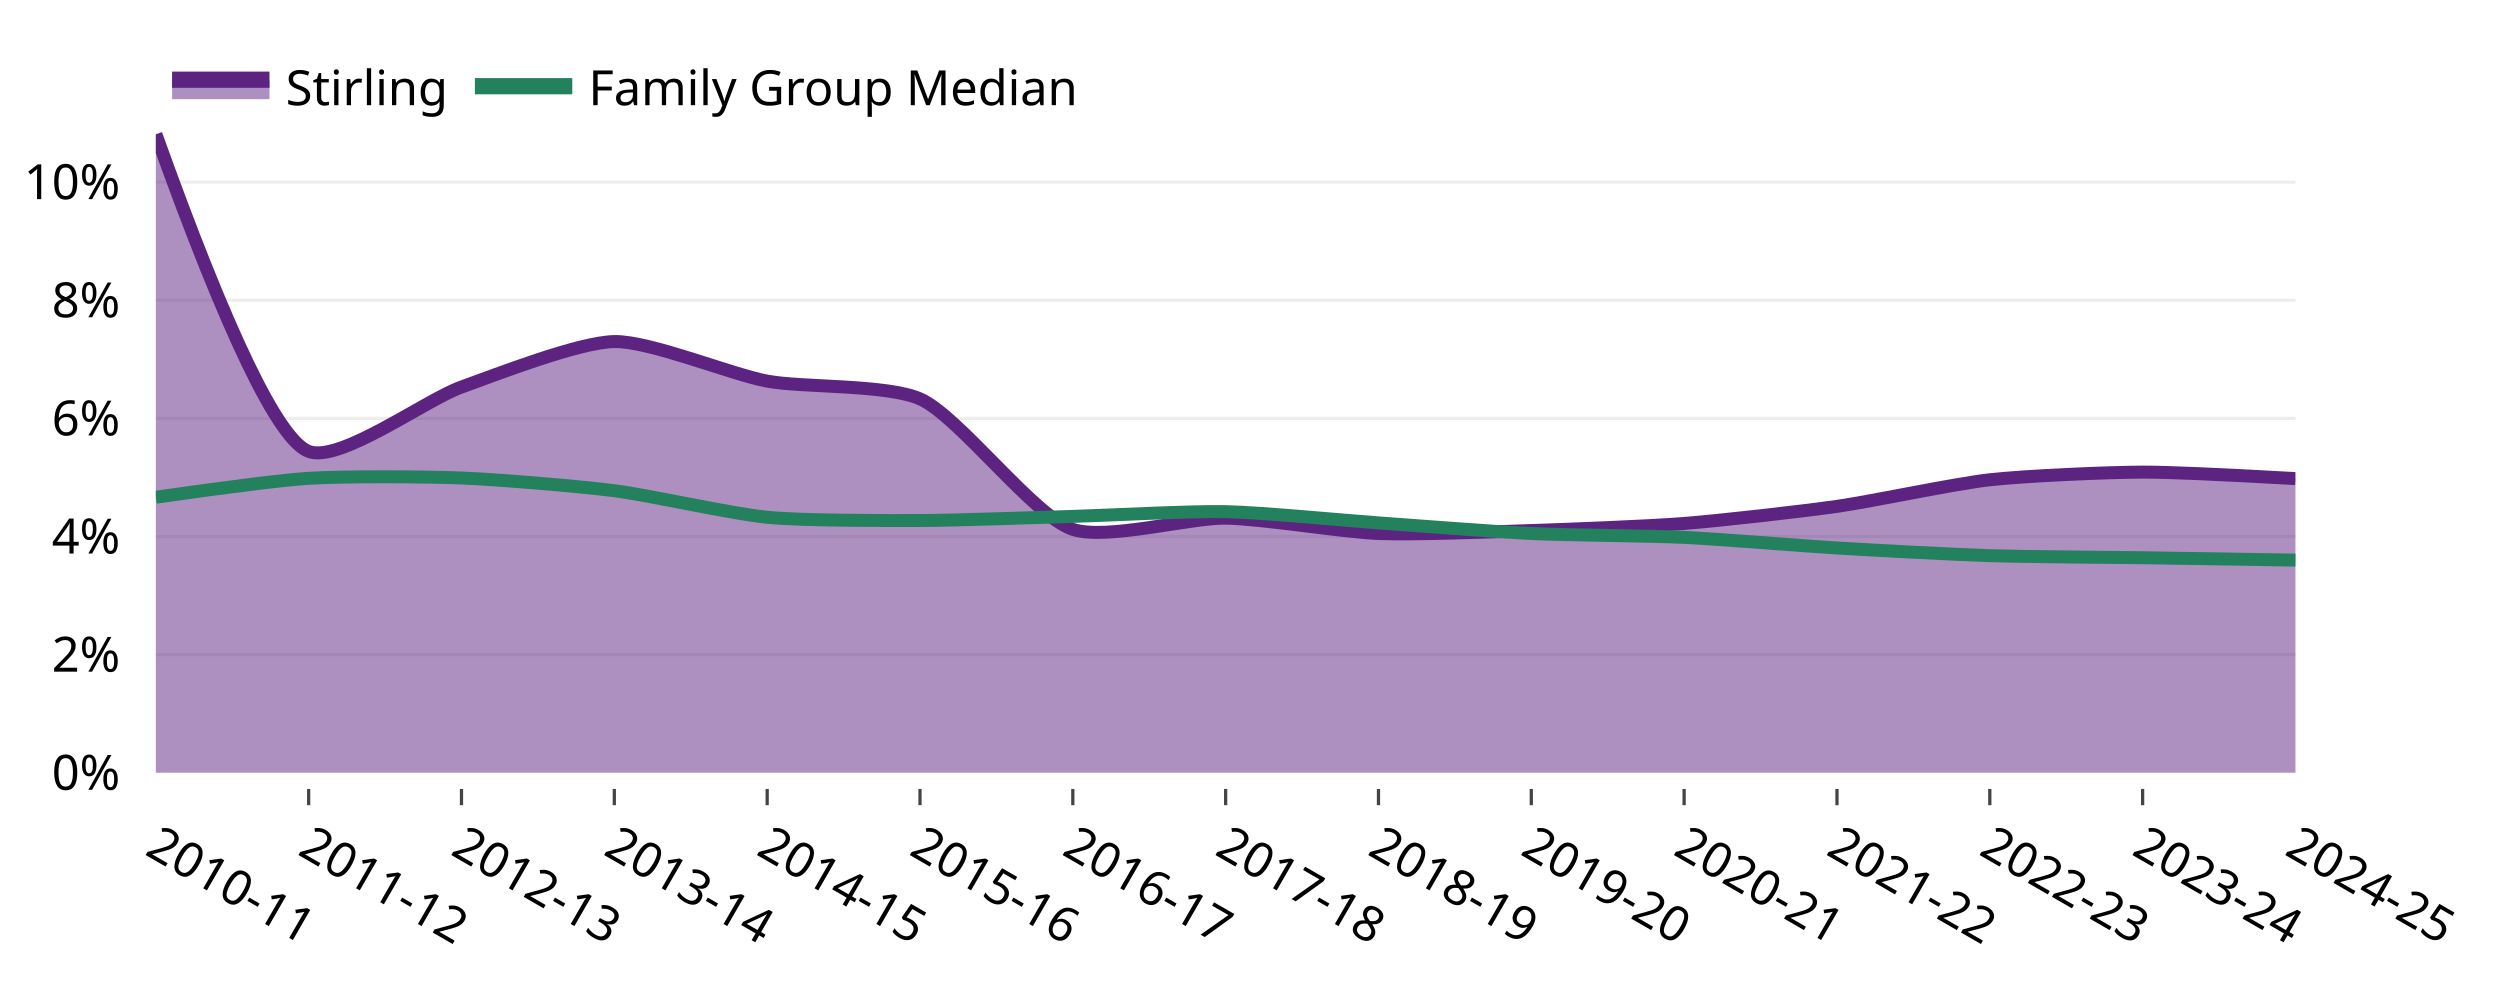
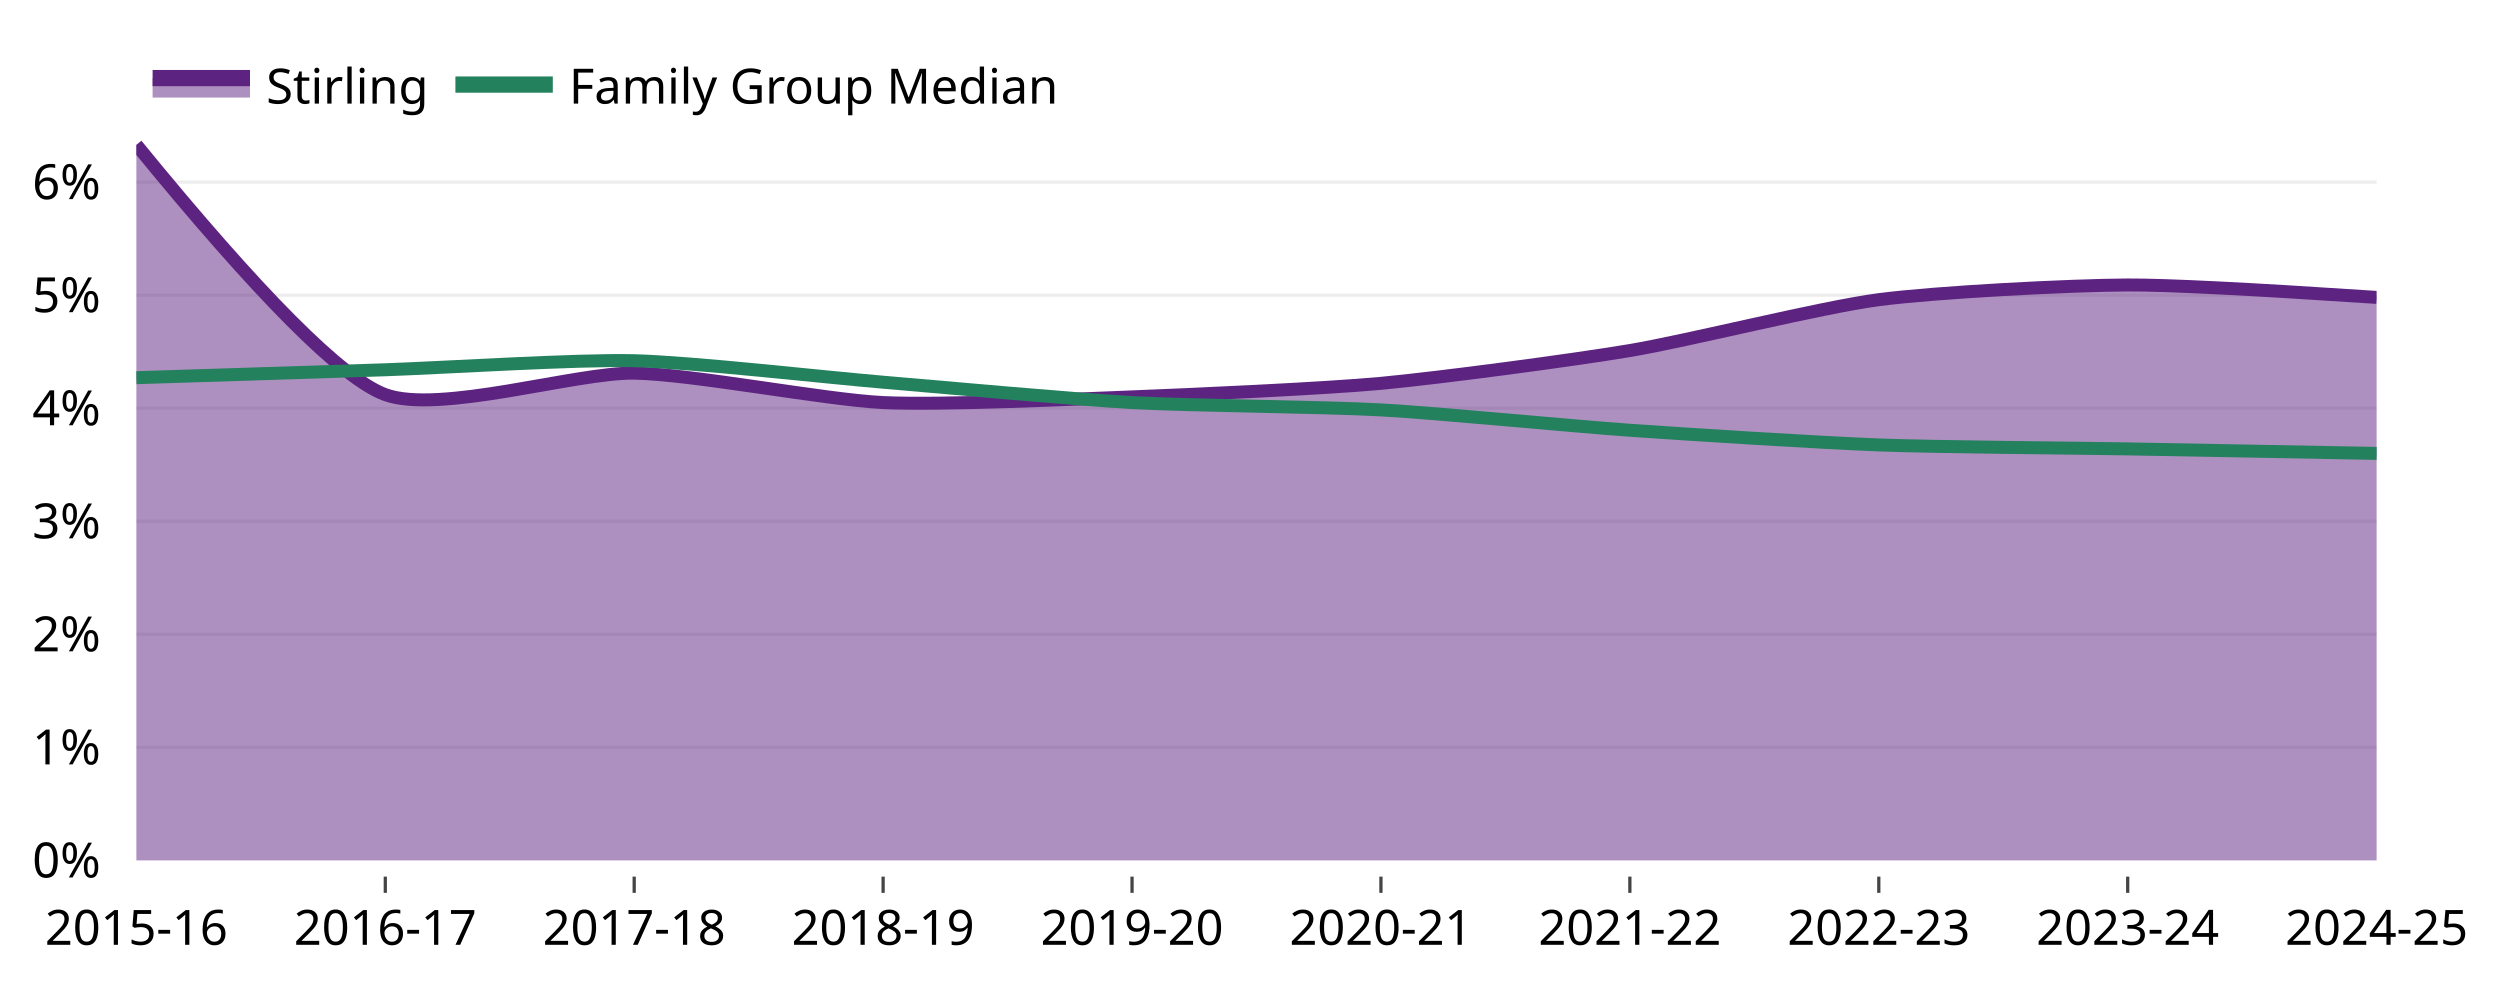
<svg xmlns="http://www.w3.org/2000/svg" class="main-svg" width="770" height="305" style="" viewBox="0 0 770 305">
  <rect x="0" y="0" width="770" height="305" style="fill: rgb(255, 255, 255); fill-opacity: 1;" />
-   <defs id="defs-c97636">
+   <defs id="defs-594b26">
    <g class="clips">
-       <clipPath id="clipc97636xyplot" class="plotclip">
-         <rect width="659" height="207" />
-       </clipPath>
-       <clipPath class="axesclip" id="clipc97636x">
-         <rect x="48" y="0" width="659" height="305" />
-       </clipPath>
-       <clipPath class="axesclip" id="clipc97636y">
-         <rect x="0" y="31" width="770" height="207" />
-       </clipPath>
-       <clipPath class="axesclip" id="clipc97636xy">
-         <rect x="48" y="31" width="659" height="207" />
+       <clipPath id="clip594b26xyplot" class="plotclip">
+         <rect width="690" height="232" />
+       </clipPath>
+       <clipPath class="axesclip" id="clip594b26x">
+         <rect x="42" y="0" width="690" height="305" />
+       </clipPath>
+       <clipPath class="axesclip" id="clip594b26y">
+         <rect x="0" y="33" width="770" height="232" />
+       </clipPath>
+       <clipPath class="axesclip" id="clip594b26xy">
+         <rect x="42" y="33" width="690" height="232" />
      </clipPath>
    </g>
    <g class="gradients" />
    <g class="patterns" />
  </defs>
  <g class="bglayer">
-     <rect class="bg" x="38" y="21" width="679" height="227" style="fill: rgb(0, 0, 0); fill-opacity: 0; stroke-width: 0;" />
+     <rect class="bg" x="32" y="23" width="710" height="252" style="fill: rgb(0, 0, 0); fill-opacity: 0; stroke-width: 0;" />
  </g>
  <g class="layer-below">
    <g class="imagelayer" />
    <g class="shapelayer" />
  </g>
  <g class="cartesianlayer">
    <g class="subplot xy">
      <g class="layer-subplot">
        <g class="shapelayer" />
        <g class="imagelayer" />
      </g>
      <g class="minor-gridlayer">
        <g class="x" />
        <g class="y" />
      </g>
      <g class="gridlayer">
        <g class="x">
-           <path class="xgrid crisp" transform="translate(95.07,0)" d="M0,31v207" style="stroke: rgb(255, 255, 255); stroke-opacity: 1; stroke-width: 1px;" />
-           <path class="xgrid crisp" transform="translate(142.14,0)" d="M0,31v207" style="stroke: rgb(255, 255, 255); stroke-opacity: 1; stroke-width: 1px;" />
-           <path class="xgrid crisp" transform="translate(189.21,0)" d="M0,31v207" style="stroke: rgb(255, 255, 255); stroke-opacity: 1; stroke-width: 1px;" />
-           <path class="xgrid crisp" transform="translate(236.29,0)" d="M0,31v207" style="stroke: rgb(255, 255, 255); stroke-opacity: 1; stroke-width: 1px;" />
-           <path class="xgrid crisp" transform="translate(283.36,0)" d="M0,31v207" style="stroke: rgb(255, 255, 255); stroke-opacity: 1; stroke-width: 1px;" />
-           <path class="xgrid crisp" transform="translate(330.43,0)" d="M0,31v207" style="stroke: rgb(255, 255, 255); stroke-opacity: 1; stroke-width: 1px;" />
-           <path class="xgrid crisp" transform="translate(377.5,0)" d="M0,31v207" style="stroke: rgb(255, 255, 255); stroke-opacity: 1; stroke-width: 1px;" />
-           <path class="xgrid crisp" transform="translate(424.57,0)" d="M0,31v207" style="stroke: rgb(255, 255, 255); stroke-opacity: 1; stroke-width: 1px;" />
-           <path class="xgrid crisp" transform="translate(471.64,0)" d="M0,31v207" style="stroke: rgb(255, 255, 255); stroke-opacity: 1; stroke-width: 1px;" />
-           <path class="xgrid crisp" transform="translate(518.71,0)" d="M0,31v207" style="stroke: rgb(255, 255, 255); stroke-opacity: 1; stroke-width: 1px;" />
-           <path class="xgrid crisp" transform="translate(565.79,0)" d="M0,31v207" style="stroke: rgb(255, 255, 255); stroke-opacity: 1; stroke-width: 1px;" />
-           <path class="xgrid crisp" transform="translate(612.86,0)" d="M0,31v207" style="stroke: rgb(255, 255, 255); stroke-opacity: 1; stroke-width: 1px;" />
-           <path class="xgrid crisp" transform="translate(659.93,0)" d="M0,31v207" style="stroke: rgb(255, 255, 255); stroke-opacity: 1; stroke-width: 1px;" />
+           <path class="xgrid crisp" transform="translate(118.67,0)" d="M0,33v232" style="stroke: rgb(255, 255, 255); stroke-opacity: 1; stroke-width: 1px;" />
+           <path class="xgrid crisp" transform="translate(195.33,0)" d="M0,33v232" style="stroke: rgb(255, 255, 255); stroke-opacity: 1; stroke-width: 1px;" />
+           <path class="xgrid crisp" transform="translate(272,0)" d="M0,33v232" style="stroke: rgb(255, 255, 255); stroke-opacity: 1; stroke-width: 1px;" />
+           <path class="xgrid crisp" transform="translate(348.67,0)" d="M0,33v232" style="stroke: rgb(255, 255, 255); stroke-opacity: 1; stroke-width: 1px;" />
+           <path class="xgrid crisp" transform="translate(425.33,0)" d="M0,33v232" style="stroke: rgb(255, 255, 255); stroke-opacity: 1; stroke-width: 1px;" />
+           <path class="xgrid crisp" transform="translate(502,0)" d="M0,33v232" style="stroke: rgb(255, 255, 255); stroke-opacity: 1; stroke-width: 1px;" />
+           <path class="xgrid crisp" transform="translate(578.67,0)" d="M0,33v232" style="stroke: rgb(255, 255, 255); stroke-opacity: 1; stroke-width: 1px;" />
+           <path class="xgrid crisp" transform="translate(655.33,0)" d="M0,33v232" style="stroke: rgb(255, 255, 255); stroke-opacity: 1; stroke-width: 1px;" />
        </g>
        <g class="y">
-           <path class="ygrid crisp" transform="translate(0,201.62)" d="M48,0h659" style="stroke: rgb(237, 237, 237); stroke-opacity: 1; stroke-width: 1px;" />
-           <path class="ygrid crisp" transform="translate(0,165.23)" d="M48,0h659" style="stroke: rgb(237, 237, 237); stroke-opacity: 1; stroke-width: 1px;" />
-           <path class="ygrid crisp" transform="translate(0,128.85)" d="M48,0h659" style="stroke: rgb(237, 237, 237); stroke-opacity: 1; stroke-width: 1px;" />
-           <path class="ygrid crisp" transform="translate(0,92.47)" d="M48,0h659" style="stroke: rgb(237, 237, 237); stroke-opacity: 1; stroke-width: 1px;" />
-           <path class="ygrid crisp" transform="translate(0,56.09)" d="M48,0h659" style="stroke: rgb(237, 237, 237); stroke-opacity: 1; stroke-width: 1px;" />
+           <path class="ygrid crisp" transform="translate(0,230.18)" d="M42,0h690" style="stroke: rgb(237, 237, 237); stroke-opacity: 1; stroke-width: 1px;" />
+           <path class="ygrid crisp" transform="translate(0,195.36)" d="M42,0h690" style="stroke: rgb(237, 237, 237); stroke-opacity: 1; stroke-width: 1px;" />
+           <path class="ygrid crisp" transform="translate(0,160.55)" d="M42,0h690" style="stroke: rgb(237, 237, 237); stroke-opacity: 1; stroke-width: 1px;" />
+           <path class="ygrid crisp" transform="translate(0,125.73)" d="M42,0h690" style="stroke: rgb(237, 237, 237); stroke-opacity: 1; stroke-width: 1px;" />
+           <path class="ygrid crisp" transform="translate(0,90.91)" d="M42,0h690" style="stroke: rgb(237, 237, 237); stroke-opacity: 1; stroke-width: 1px;" />
+           <path class="ygrid crisp" transform="translate(0,56.09)" d="M42,0h690" style="stroke: rgb(237, 237, 237); stroke-opacity: 1; stroke-width: 1px;" />
        </g>
      </g>
      <g class="zerolinelayer">
-         <path class="yzl zl crisp" transform="translate(0,238)" d="M48,0h659" style="stroke: rgb(255, 255, 255); stroke-opacity: 1; stroke-width: 2px;" />
+         <path class="yzl zl crisp" transform="translate(0,265)" d="M42,0h690" style="stroke: rgb(255, 255, 255); stroke-opacity: 1; stroke-width: 2px;" />
      </g>
      <g class="layer-between">
        <g class="shapelayer" />
        <g class="imagelayer" />
      </g>
      <path class="xlines-below" />
      <path class="ylines-below" />
      <g class="overlines-below" />
      <g class="xaxislayer-below" />
      <g class="yaxislayer-below" />
      <g class="overaxes-below" />
      <g class="overplot">
-         <g class="xy" transform="translate(48,31)" clip-path="url(#clipc97636xyplot)">
+         <g class="xy" transform="translate(42,33)" clip-path="url(#clip594b26xyplot)">
          <g class="scatterlayer mlayer">
-             <g class="trace scatter tracecb7bdd" style="stroke-miterlimit: 2;">
+             <g class="trace scatter tracec2d305" style="stroke-miterlimit: 2;">
              <g class="fills">
                <g>
-                   <path class="js-fill" d="M659,207L0,207L0,10.35Q33.11,102.76 47.07,108.04C56.65,111.66 83.05,92.18 94.14,88.21C105.02,84.31 130.2,74.4 141.21,74.2C152.17,74 177.23,84.33 188.29,86.39C199.2,88.43 225.02,87.34 235.36,91.85C247.18,97 270.6,128.17 282.43,132.05C292.76,135.44 318.52,128.44 329.5,128.59C340.49,128.74 365.57,132.88 376.57,133.32C387.54,133.76 412.66,132.77 423.64,132.41C434.63,132.05 459.74,131.1 470.71,130.23C481.71,129.36 506.83,126.53 517.79,124.96C528.8,123.39 553.84,118 564.86,116.77C575.81,115.55 600.95,114.45 611.93,114.41Q622.91,114.37 659,116.41" style="fill: rgb(93, 35, 129); fill-opacity: 0.5; stroke-width: 0;" />
+                   <path class="js-fill" d="M690,232L0,232L0,11.6Q56.95,81.34 76.67,88.55C93.26,94.62 135.46,81.65 153.33,81.93C171.23,82.21 212.08,90.14 230,90.99C247.86,91.84 288.79,89.93 306.67,89.24C324.56,88.55 365.47,86.73 383.33,85.07C401.25,83.4 442.16,77.96 460,74.97C477.94,71.96 518.7,61.66 536.67,59.3C554.47,56.97 595.44,54.85 613.33,54.77Q631.22,54.69 690,58.6" style="fill: rgb(93, 35, 129); fill-opacity: 0.5; stroke-width: 0;" />
                </g>
              </g>
              <g class="errorbars" />
              <g class="lines">
-                 <path class="js-line" d="M0,10.35Q33.11,102.76 47.07,108.04C56.65,111.66 83.05,92.18 94.14,88.21C105.02,84.31 130.2,74.4 141.21,74.2C152.17,74 177.23,84.33 188.29,86.39C199.2,88.43 225.02,87.34 235.36,91.85C247.18,97 270.6,128.17 282.43,132.05C292.76,135.44 318.52,128.44 329.5,128.59C340.49,128.74 365.57,132.88 376.57,133.32C387.54,133.76 412.66,132.77 423.64,132.41C434.63,132.05 459.74,131.1 470.71,130.23C481.71,129.36 506.83,126.53 517.79,124.96C528.8,123.39 553.84,118 564.86,116.77C575.81,115.55 600.95,114.45 611.93,114.41Q622.91,114.37 659,116.41" style="vector-effect: none; fill: none; stroke: rgb(93, 35, 129); stroke-opacity: 1; stroke-width: 4px; opacity: 1;" />
+                 <path class="js-line" d="M0,11.6Q56.95,81.34 76.67,88.55C93.26,94.62 135.46,81.65 153.33,81.93C171.23,82.21 212.08,90.14 230,90.99C247.86,91.84 288.79,89.93 306.67,89.24C324.56,88.55 365.47,86.73 383.33,85.07C401.25,83.4 442.16,77.96 460,74.97C477.94,71.96 518.7,61.66 536.67,59.3C554.47,56.97 595.44,54.85 613.33,54.77Q631.22,54.69 690,58.6" style="vector-effect: none; fill: none; stroke: rgb(93, 35, 129); stroke-opacity: 1; stroke-width: 4px; opacity: 1;" />
              </g>
              <g class="points" />
              <g class="text" />
            </g>
-             <g class="trace scatter tracee1614a" style="stroke-miterlimit: 2; opacity: 1;">
+             <g class="trace scatter tracebb2663" style="stroke-miterlimit: 2; opacity: 1;">
              <g class="fills" />
              <g class="errorbars" />
              <g class="lines">
-                 <path class="js-line" d="M0,122.14Q36.07,117.01 47.07,116.32C58.03,115.63 83.17,115.78 94.14,116.22C105.13,116.67 130.26,118.74 141.21,120.14C152.23,121.55 177.26,127.25 188.29,128.32C199.23,129.38 224.38,129.35 235.36,129.32C246.34,129.29 271.45,128.37 282.43,128.05C293.41,127.73 318.52,126.36 329.5,126.59C340.49,126.82 365.59,129.26 376.57,130.05C387.55,130.84 412.65,132.8 423.64,133.32C434.62,133.84 459.73,133.99 470.71,134.51C481.7,135.03 506.8,137.12 517.79,137.78C528.77,138.44 553.87,139.8 564.86,140.15C575.84,140.5 600.95,140.62 611.93,140.78Q622.91,140.94 659,141.51" style="vector-effect: none; fill: none; stroke: rgb(35, 129, 93); stroke-opacity: 1; stroke-width: 4px; opacity: 1;" />
+                 <path class="js-line" d="M0,83.33Q58.78,81.5 76.67,80.89C94.56,80.28 135.46,77.66 153.33,78.1C171.23,78.55 212.11,83.22 230,84.72C247.89,86.22 288.77,89.99 306.67,90.99C324.54,91.98 365.46,92.26 383.33,93.25C401.23,94.25 442.1,98.26 460,99.52C477.88,100.78 518.77,103.37 536.67,104.04C554.55,104.71 595.44,104.96 613.33,105.26Q631.22,105.56 690,106.65" style="vector-effect: none; fill: none; stroke: rgb(35, 129, 93); stroke-opacity: 1; stroke-width: 4px; opacity: 1;" />
              </g>
              <g class="points" />
              <g class="text" />
            </g>
          </g>
        </g>
      </g>
      <g class="zerolinelayer-above" />
      <path class="xlines-above crisp" d="" style="fill: none; stroke-width: 1px; stroke: rgb(0, 0, 0); stroke-opacity: 0;" />
      <path class="ylines-above crisp" d="M0,0" style="fill: none;" />
      <g class="overlines-above" />
      <g class="xaxislayer-above">
-         <path class="xtick ticks crisp" d="M0,248v-5" transform="translate(95.07,0)" style="stroke: rgb(68, 68, 68); stroke-opacity: 1; stroke-width: 1px;" />
-         <path class="xtick ticks crisp" d="M0,248v-5" transform="translate(142.14,0)" style="stroke: rgb(68, 68, 68); stroke-opacity: 1; stroke-width: 1px;" />
-         <path class="xtick ticks crisp" d="M0,248v-5" transform="translate(189.21,0)" style="stroke: rgb(68, 68, 68); stroke-opacity: 1; stroke-width: 1px;" />
-         <path class="xtick ticks crisp" d="M0,248v-5" transform="translate(236.29,0)" style="stroke: rgb(68, 68, 68); stroke-opacity: 1; stroke-width: 1px;" />
-         <path class="xtick ticks crisp" d="M0,248v-5" transform="translate(283.36,0)" style="stroke: rgb(68, 68, 68); stroke-opacity: 1; stroke-width: 1px;" />
-         <path class="xtick ticks crisp" d="M0,248v-5" transform="translate(330.43,0)" style="stroke: rgb(68, 68, 68); stroke-opacity: 1; stroke-width: 1px;" />
-         <path class="xtick ticks crisp" d="M0,248v-5" transform="translate(377.5,0)" style="stroke: rgb(68, 68, 68); stroke-opacity: 1; stroke-width: 1px;" />
-         <path class="xtick ticks crisp" d="M0,248v-5" transform="translate(424.57,0)" style="stroke: rgb(68, 68, 68); stroke-opacity: 1; stroke-width: 1px;" />
-         <path class="xtick ticks crisp" d="M0,248v-5" transform="translate(471.64,0)" style="stroke: rgb(68, 68, 68); stroke-opacity: 1; stroke-width: 1px;" />
-         <path class="xtick ticks crisp" d="M0,248v-5" transform="translate(518.71,0)" style="stroke: rgb(68, 68, 68); stroke-opacity: 1; stroke-width: 1px;" />
-         <path class="xtick ticks crisp" d="M0,248v-5" transform="translate(565.79,0)" style="stroke: rgb(68, 68, 68); stroke-opacity: 1; stroke-width: 1px;" />
-         <path class="xtick ticks crisp" d="M0,248v-5" transform="translate(612.86,0)" style="stroke: rgb(68, 68, 68); stroke-opacity: 1; stroke-width: 1px;" />
-         <path class="xtick ticks crisp" d="M0,248v-5" transform="translate(659.93,0)" style="stroke: rgb(68, 68, 68); stroke-opacity: 1; stroke-width: 1px;" />
-         <g class="xtick">
-           <text text-anchor="start" x="0" y="264" transform="translate(48,0) rotate(30,0,256.5)" style="font-family: 'Segoe UI Semibold'; font-size: 15px; fill: rgb(0, 0, 0); fill-opacity: 1; white-space: pre;">2010-11</text>
-         </g>
-         <g class="xtick">
-           <text text-anchor="start" x="0" y="264" transform="translate(95.07,0) rotate(30,0,256.5)" style="font-family: 'Segoe UI Semibold'; font-size: 15px; fill: rgb(0, 0, 0); fill-opacity: 1; white-space: pre;">2011-12</text>
-         </g>
-         <g class="xtick">
-           <text text-anchor="start" x="0" y="264" transform="translate(142.14,0) rotate(30,0,256.5)" style="font-family: 'Segoe UI Semibold'; font-size: 15px; fill: rgb(0, 0, 0); fill-opacity: 1; white-space: pre;">2012-13</text>
-         </g>
-         <g class="xtick">
-           <text text-anchor="start" x="0" y="264" transform="translate(189.21,0) rotate(30,0,256.5)" style="font-family: 'Segoe UI Semibold'; font-size: 15px; fill: rgb(0, 0, 0); fill-opacity: 1; white-space: pre;">2013-14</text>
-         </g>
-         <g class="xtick">
-           <text text-anchor="start" x="0" y="264" transform="translate(236.29,0) rotate(30,0,256.5)" style="font-family: 'Segoe UI Semibold'; font-size: 15px; fill: rgb(0, 0, 0); fill-opacity: 1; white-space: pre;">2014-15</text>
-         </g>
-         <g class="xtick">
-           <text text-anchor="start" x="0" y="264" transform="translate(283.36,0) rotate(30,0,256.5)" style="font-family: 'Segoe UI Semibold'; font-size: 15px; fill: rgb(0, 0, 0); fill-opacity: 1; white-space: pre;">2015-16</text>
-         </g>
-         <g class="xtick">
-           <text text-anchor="start" x="0" y="264" transform="translate(330.43,0) rotate(30,0,256.5)" style="font-family: 'Segoe UI Semibold'; font-size: 15px; fill: rgb(0, 0, 0); fill-opacity: 1; white-space: pre;">2016-17</text>
-         </g>
-         <g class="xtick">
-           <text text-anchor="start" x="0" y="264" transform="translate(377.5,0) rotate(30,0,256.5)" style="font-family: 'Segoe UI Semibold'; font-size: 15px; fill: rgb(0, 0, 0); fill-opacity: 1; white-space: pre;">2017-18</text>
-         </g>
-         <g class="xtick">
-           <text text-anchor="start" x="0" y="264" transform="translate(424.57,0) rotate(30,0,256.5)" style="font-family: 'Segoe UI Semibold'; font-size: 15px; fill: rgb(0, 0, 0); fill-opacity: 1; white-space: pre;">2018-19</text>
-         </g>
-         <g class="xtick">
-           <text text-anchor="start" x="0" y="264" transform="translate(471.64,0) rotate(30,0,256.5)" style="font-family: 'Segoe UI Semibold'; font-size: 15px; fill: rgb(0, 0, 0); fill-opacity: 1; white-space: pre;">2019-20</text>
-         </g>
-         <g class="xtick">
-           <text text-anchor="start" x="0" y="264" transform="translate(518.71,0) rotate(30,0,256.5)" style="font-family: 'Segoe UI Semibold'; font-size: 15px; fill: rgb(0, 0, 0); fill-opacity: 1; white-space: pre;">2020-21</text>
-         </g>
-         <g class="xtick">
-           <text text-anchor="start" x="0" y="264" transform="translate(565.79,0) rotate(30,0,256.5)" style="font-family: 'Segoe UI Semibold'; font-size: 15px; fill: rgb(0, 0, 0); fill-opacity: 1; white-space: pre;">2021-22</text>
-         </g>
-         <g class="xtick">
-           <text text-anchor="start" x="0" y="264" transform="translate(612.86,0) rotate(30,0,256.5)" style="font-family: 'Segoe UI Semibold'; font-size: 15px; fill: rgb(0, 0, 0); fill-opacity: 1; white-space: pre;">2022-23</text>
-         </g>
-         <g class="xtick">
-           <text text-anchor="start" x="0" y="264" transform="translate(659.93,0) rotate(30,0,256.5)" style="font-family: 'Segoe UI Semibold'; font-size: 15px; fill: rgb(0, 0, 0); fill-opacity: 1; white-space: pre;">2023-24</text>
-         </g>
-         <g class="xtick">
-           <text text-anchor="start" x="0" y="264" transform="translate(707,0) rotate(30,0,256.5)" style="font-family: 'Segoe UI Semibold'; font-size: 15px; fill: rgb(0, 0, 0); fill-opacity: 1; white-space: pre;">2024-25</text>
+         <path class="xtick ticks crisp" d="M0,275v-5" transform="translate(118.67,0)" style="stroke: rgb(68, 68, 68); stroke-opacity: 1; stroke-width: 1px;" />
+         <path class="xtick ticks crisp" d="M0,275v-5" transform="translate(195.33,0)" style="stroke: rgb(68, 68, 68); stroke-opacity: 1; stroke-width: 1px;" />
+         <path class="xtick ticks crisp" d="M0,275v-5" transform="translate(272,0)" style="stroke: rgb(68, 68, 68); stroke-opacity: 1; stroke-width: 1px;" />
+         <path class="xtick ticks crisp" d="M0,275v-5" transform="translate(348.67,0)" style="stroke: rgb(68, 68, 68); stroke-opacity: 1; stroke-width: 1px;" />
+         <path class="xtick ticks crisp" d="M0,275v-5" transform="translate(425.33,0)" style="stroke: rgb(68, 68, 68); stroke-opacity: 1; stroke-width: 1px;" />
+         <path class="xtick ticks crisp" d="M0,275v-5" transform="translate(502,0)" style="stroke: rgb(68, 68, 68); stroke-opacity: 1; stroke-width: 1px;" />
+         <path class="xtick ticks crisp" d="M0,275v-5" transform="translate(578.67,0)" style="stroke: rgb(68, 68, 68); stroke-opacity: 1; stroke-width: 1px;" />
+         <path class="xtick ticks crisp" d="M0,275v-5" transform="translate(655.33,0)" style="stroke: rgb(68, 68, 68); stroke-opacity: 1; stroke-width: 1px;" />
+         <g class="xtick">
+           <text text-anchor="middle" x="0" y="291" transform="translate(42,0)" style="font-family: 'Segoe UI Semibold'; font-size: 15px; fill: rgb(0, 0, 0); fill-opacity: 1; white-space: pre;">2015-16</text>
+         </g>
+         <g class="xtick">
+           <text text-anchor="middle" x="0" y="291" transform="translate(118.67,0)" style="font-family: 'Segoe UI Semibold'; font-size: 15px; fill: rgb(0, 0, 0); fill-opacity: 1; white-space: pre;">2016-17</text>
+         </g>
+         <g class="xtick">
+           <text text-anchor="middle" x="0" y="291" transform="translate(195.33,0)" style="font-family: 'Segoe UI Semibold'; font-size: 15px; fill: rgb(0, 0, 0); fill-opacity: 1; white-space: pre;">2017-18</text>
+         </g>
+         <g class="xtick">
+           <text text-anchor="middle" x="0" y="291" transform="translate(272,0)" style="font-family: 'Segoe UI Semibold'; font-size: 15px; fill: rgb(0, 0, 0); fill-opacity: 1; white-space: pre;">2018-19</text>
+         </g>
+         <g class="xtick">
+           <text text-anchor="middle" x="0" y="291" transform="translate(348.67,0)" style="font-family: 'Segoe UI Semibold'; font-size: 15px; fill: rgb(0, 0, 0); fill-opacity: 1; white-space: pre;">2019-20</text>
+         </g>
+         <g class="xtick">
+           <text text-anchor="middle" x="0" y="291" transform="translate(425.33,0)" style="font-family: 'Segoe UI Semibold'; font-size: 15px; fill: rgb(0, 0, 0); fill-opacity: 1; white-space: pre;">2020-21</text>
+         </g>
+         <g class="xtick">
+           <text text-anchor="middle" x="0" y="291" transform="translate(502,0)" style="font-family: 'Segoe UI Semibold'; font-size: 15px; fill: rgb(0, 0, 0); fill-opacity: 1; white-space: pre;">2021-22</text>
+         </g>
+         <g class="xtick">
+           <text text-anchor="middle" x="0" y="291" transform="translate(578.67,0)" style="font-family: 'Segoe UI Semibold'; font-size: 15px; fill: rgb(0, 0, 0); fill-opacity: 1; white-space: pre;">2022-23</text>
+         </g>
+         <g class="xtick">
+           <text text-anchor="middle" x="0" y="291" transform="translate(655.33,0)" style="font-family: 'Segoe UI Semibold'; font-size: 15px; fill: rgb(0, 0, 0); fill-opacity: 1; white-space: pre;">2023-24</text>
+         </g>
+         <g class="xtick">
+           <text text-anchor="middle" x="0" y="291" transform="translate(732,0)" style="font-family: 'Segoe UI Semibold'; font-size: 15px; fill: rgb(0, 0, 0); fill-opacity: 1; white-space: pre;">2024-25</text>
        </g>
      </g>
      <g class="yaxislayer-above">
        <g class="ytick">
-           <text text-anchor="end" x="37" y="5.25" transform="translate(0,238)" style="font-family: 'Segoe UI Semibold'; font-size: 15px; fill: rgb(0, 0, 0); fill-opacity: 1; white-space: pre;">0%</text>
-         </g>
-         <g class="ytick">
-           <text text-anchor="end" x="37" y="5.25" style="font-family: 'Segoe UI Semibold'; font-size: 15px; fill: rgb(0, 0, 0); fill-opacity: 1; white-space: pre;" transform="translate(0,201.62)">2%</text>
-         </g>
-         <g class="ytick">
-           <text text-anchor="end" x="37" y="5.25" style="font-family: 'Segoe UI Semibold'; font-size: 15px; fill: rgb(0, 0, 0); fill-opacity: 1; white-space: pre;" transform="translate(0,165.23)">4%</text>
-         </g>
-         <g class="ytick">
-           <text text-anchor="end" x="37" y="5.25" style="font-family: 'Segoe UI Semibold'; font-size: 15px; fill: rgb(0, 0, 0); fill-opacity: 1; white-space: pre;" transform="translate(0,128.85)">6%</text>
-         </g>
-         <g class="ytick">
-           <text text-anchor="end" x="37" y="5.25" style="font-family: 'Segoe UI Semibold'; font-size: 15px; fill: rgb(0, 0, 0); fill-opacity: 1; white-space: pre;" transform="translate(0,92.47)">8%</text>
-         </g>
-         <g class="ytick">
-           <text text-anchor="end" x="37" y="5.25" style="font-family: 'Segoe UI Semibold'; font-size: 15px; fill: rgb(0, 0, 0); fill-opacity: 1; white-space: pre;" transform="translate(0,56.09)">10%</text>
+           <text text-anchor="end" x="31" y="5.25" transform="translate(0,265)" style="font-family: 'Segoe UI Semibold'; font-size: 15px; fill: rgb(0, 0, 0); fill-opacity: 1; white-space: pre;">0%</text>
+         </g>
+         <g class="ytick">
+           <text text-anchor="end" x="31" y="5.25" style="font-family: 'Segoe UI Semibold'; font-size: 15px; fill: rgb(0, 0, 0); fill-opacity: 1; white-space: pre;" transform="translate(0,230.18)">1%</text>
+         </g>
+         <g class="ytick">
+           <text text-anchor="end" x="31" y="5.25" style="font-family: 'Segoe UI Semibold'; font-size: 15px; fill: rgb(0, 0, 0); fill-opacity: 1; white-space: pre;" transform="translate(0,195.36)">2%</text>
+         </g>
+         <g class="ytick">
+           <text text-anchor="end" x="31" y="5.25" style="font-family: 'Segoe UI Semibold'; font-size: 15px; fill: rgb(0, 0, 0); fill-opacity: 1; white-space: pre;" transform="translate(0,160.55)">3%</text>
+         </g>
+         <g class="ytick">
+           <text text-anchor="end" x="31" y="5.25" style="font-family: 'Segoe UI Semibold'; font-size: 15px; fill: rgb(0, 0, 0); fill-opacity: 1; white-space: pre;" transform="translate(0,125.73)">4%</text>
+         </g>
+         <g class="ytick">
+           <text text-anchor="end" x="31" y="5.25" style="font-family: 'Segoe UI Semibold'; font-size: 15px; fill: rgb(0, 0, 0); fill-opacity: 1; white-space: pre;" transform="translate(0,90.91)">5%</text>
+         </g>
+         <g class="ytick">
+           <text text-anchor="end" x="31" y="5.25" style="font-family: 'Segoe UI Semibold'; font-size: 15px; fill: rgb(0, 0, 0); fill-opacity: 1; white-space: pre;" transform="translate(0,56.09)">6%</text>
        </g>
      </g>
      <g class="overaxes-above" />
    </g>
  </g>
  <g class="polarlayer" />
  <g class="smithlayer" />
  <g class="ternarylayer" />
  <g class="geolayer" />
  <g class="funnelarealayer" />
  <g class="pielayer" />
  <g class="iciclelayer" />
  <g class="treemaplayer" />
  <g class="sunburstlayer" />
  <g class="glimages" />
-   <defs id="topdefs-c97636">
+   <defs id="topdefs-594b26">
    <g class="clips" />
-     <clipPath id="legendc97636">
+     <clipPath id="legend594b26">
      <rect width="285" height="33" x="0" y="0" />
    </clipPath>
  </defs>
  <g class="layer-above">
    <g class="imagelayer" />
    <g class="shapelayer" />
  </g>
  <g class="infolayer">
-     <g class="legend" pointer-events="all" transform="translate(48,10.3)">
+     <g class="legend" pointer-events="all" transform="translate(42,9.8)">
      <rect class="bg" shape-rendering="crispEdges" style="stroke: rgb(68, 68, 68); stroke-opacity: 1; fill: rgb(0, 0, 0); fill-opacity: 0; stroke-width: 0px;" width="285" height="33" x="0" y="0" />
-       <g class="scrollbox" transform="" clip-path="url(#legendc97636)">
+       <g class="scrollbox" transform="" clip-path="url(#legend594b26)">
        <g class="groups">
          <g class="traces" transform="translate(0,16.25)" style="opacity: 1;">
            <text class="legendtext" text-anchor="start" x="40" y="5.85" style="font-family: 'Segoe UI Semibold'; font-size: 15px; fill: rgb(0, 0, 0); fill-opacity: 1; white-space: pre;">Stirling</text>
            <g class="layers">
              <g class="legendfill">
                <path class="js-fill" d="M5,-2h30v6h-30z" style="stroke-width: 0; fill: rgb(93, 35, 129); fill-opacity: 0.5;" />
              </g>
              <g class="legendlines">
                <path class="js-line" d="M5,-2h30" style="fill: none; stroke: rgb(93, 35, 129); stroke-opacity: 1; stroke-width: 5px;" />
              </g>
              <g class="legendsymbols">
                <g class="legendpoints" />
              </g>
            </g>
            <rect class="legendtoggle" x="0" y="-11.25" width="90.766" height="22.5" style="fill: rgb(0, 0, 0); fill-opacity: 0;" />
          </g>
          <g class="traces" transform="translate(93.26562,16.25)" style="opacity: 1;">
            <text class="legendtext" text-anchor="start" x="40" y="5.85" style="font-family: 'Segoe UI Semibold'; font-size: 15px; fill: rgb(0, 0, 0); fill-opacity: 1; white-space: pre;">Family Group Median</text>
            <g class="layers" style="opacity: 1;">
              <g class="legendfill" />
              <g class="legendlines">
                <path class="js-line" d="M5,0h30" style="fill: none; stroke: rgb(35, 129, 93); stroke-opacity: 1; stroke-width: 5px;" />
              </g>
              <g class="legendsymbols">
                <g class="legendpoints" />
              </g>
            </g>
            <rect class="legendtoggle" x="0" y="-11.25" width="188.602" height="22.5" style="fill: rgb(0, 0, 0); fill-opacity: 0;" />
          </g>
        </g>
      </g>
      <rect class="scrollbar" rx="20" ry="3" width="0" height="0" style="fill: rgb(128, 139, 164); fill-opacity: 1;" x="0" y="0" />
    </g>
    <g class="g-gtitle" />
    <g class="g-xtitle" />
    <g class="g-ytitle" />
  </g>
</svg>
